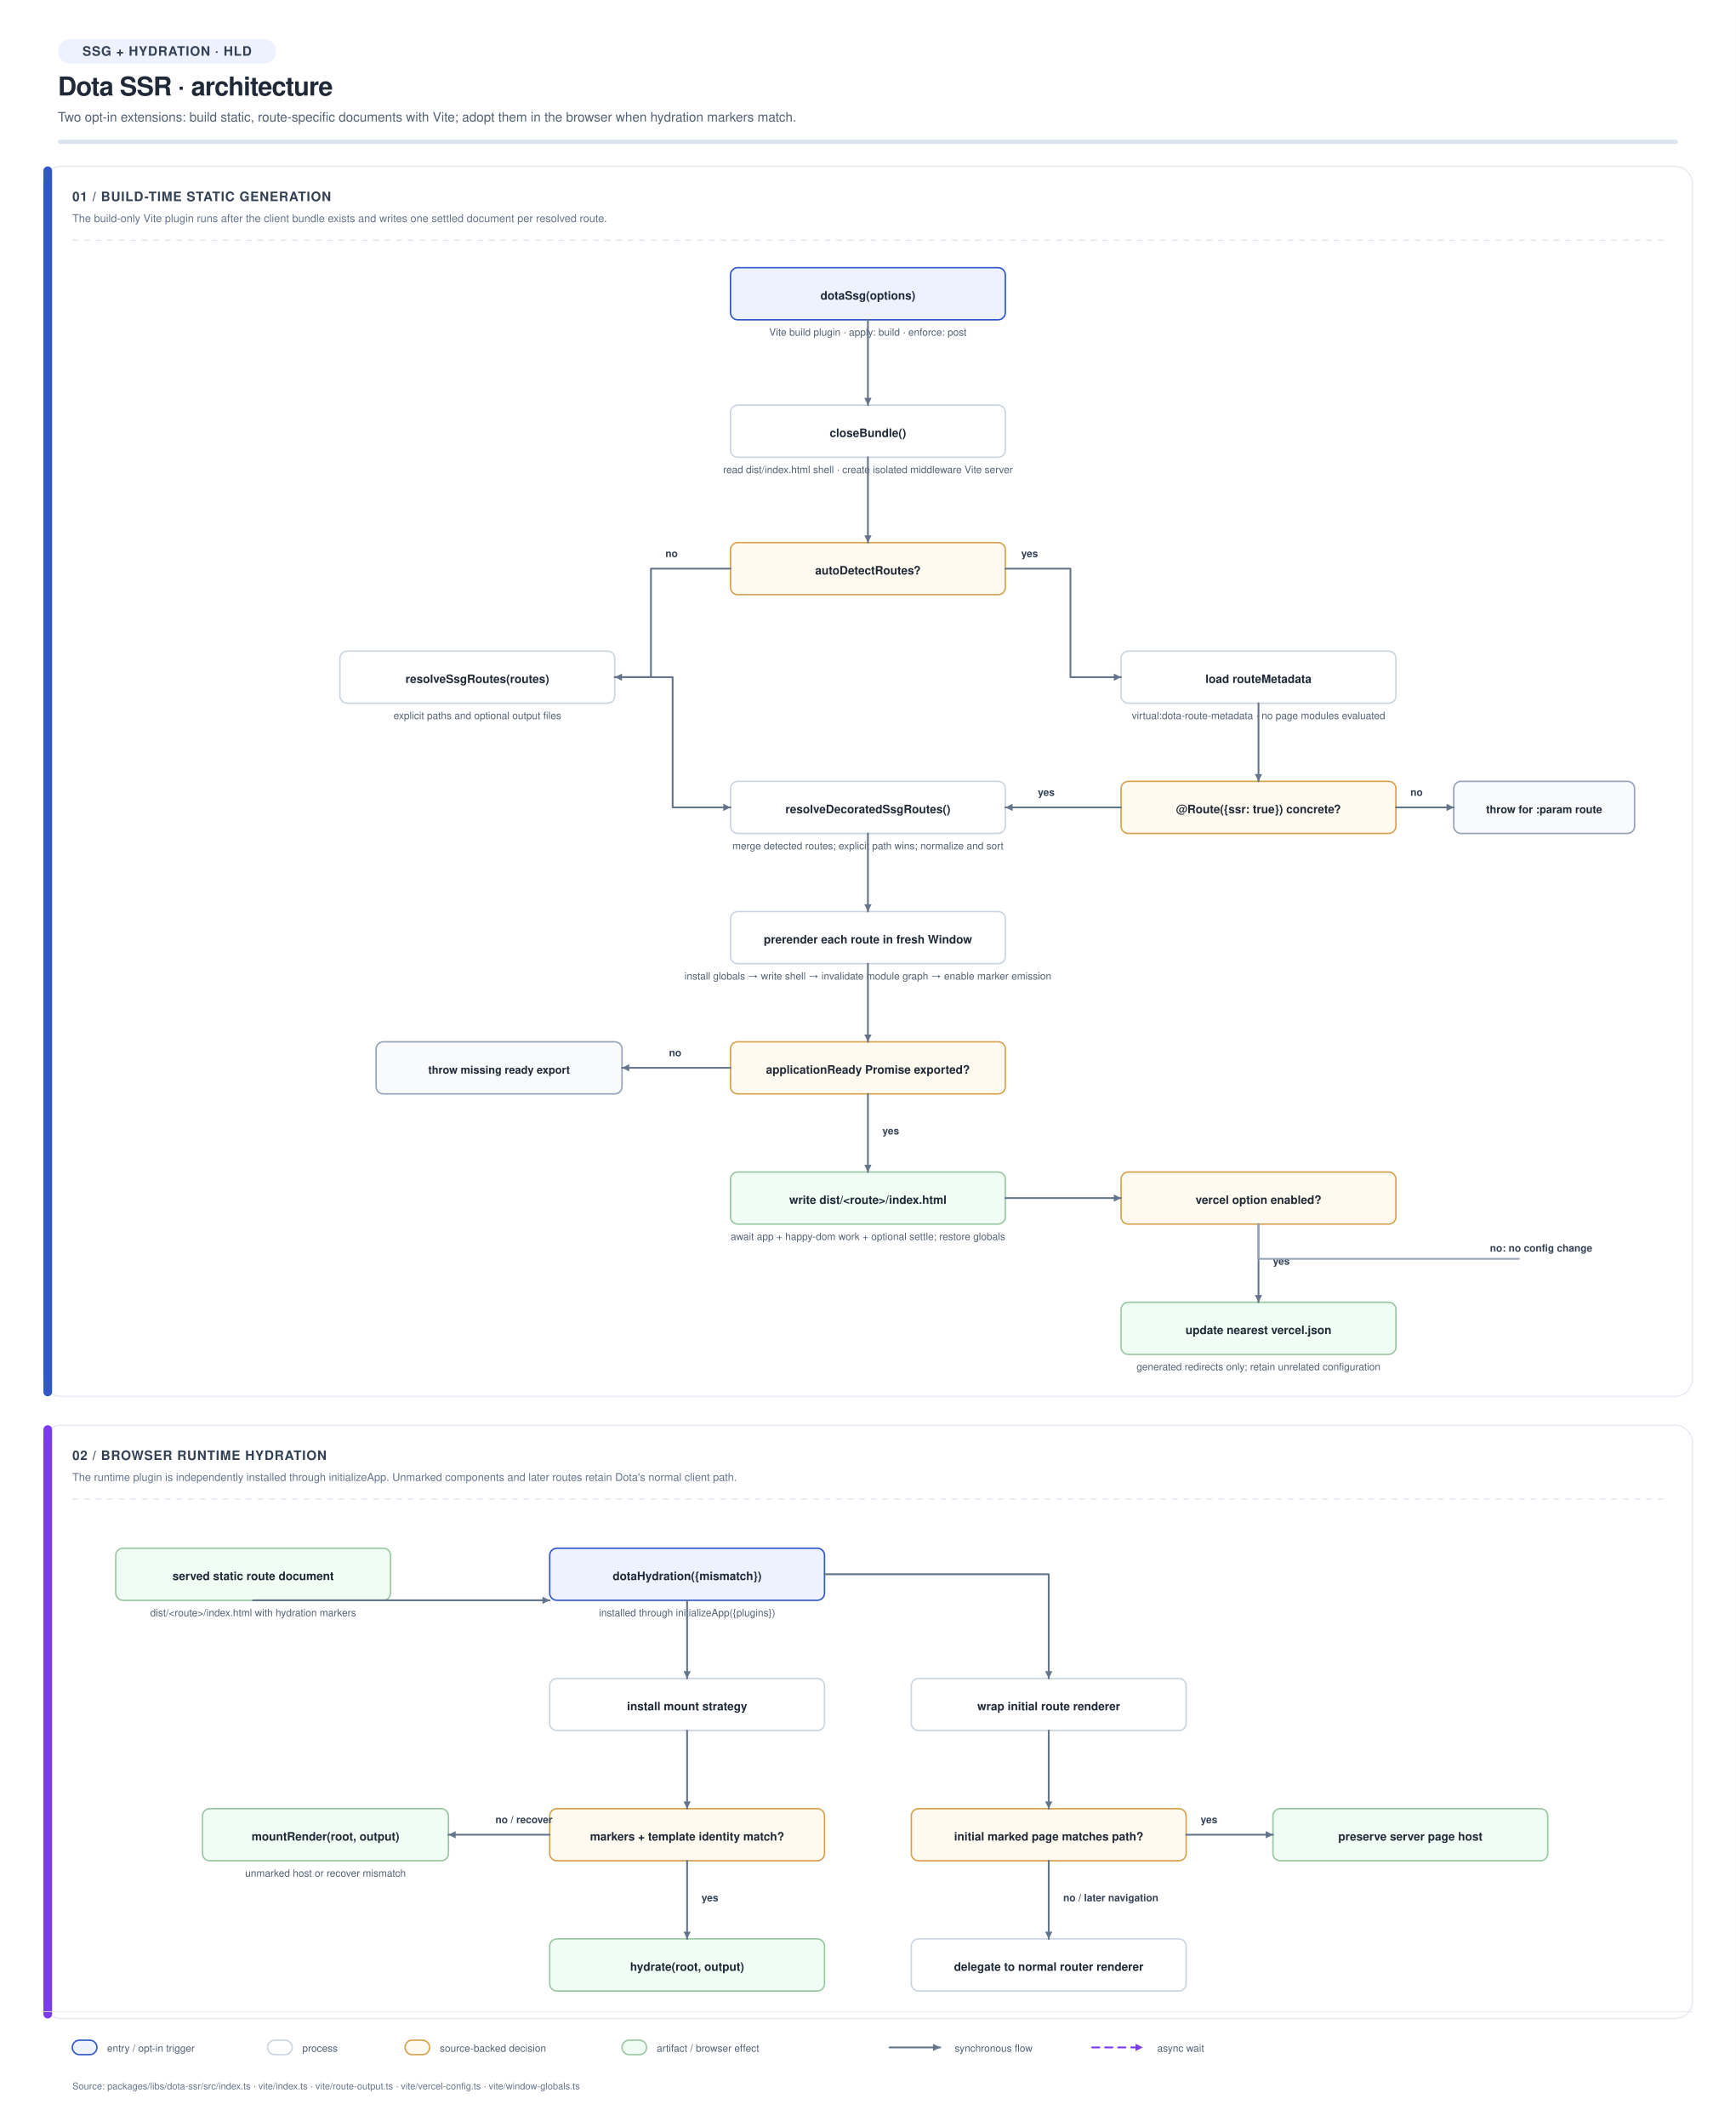
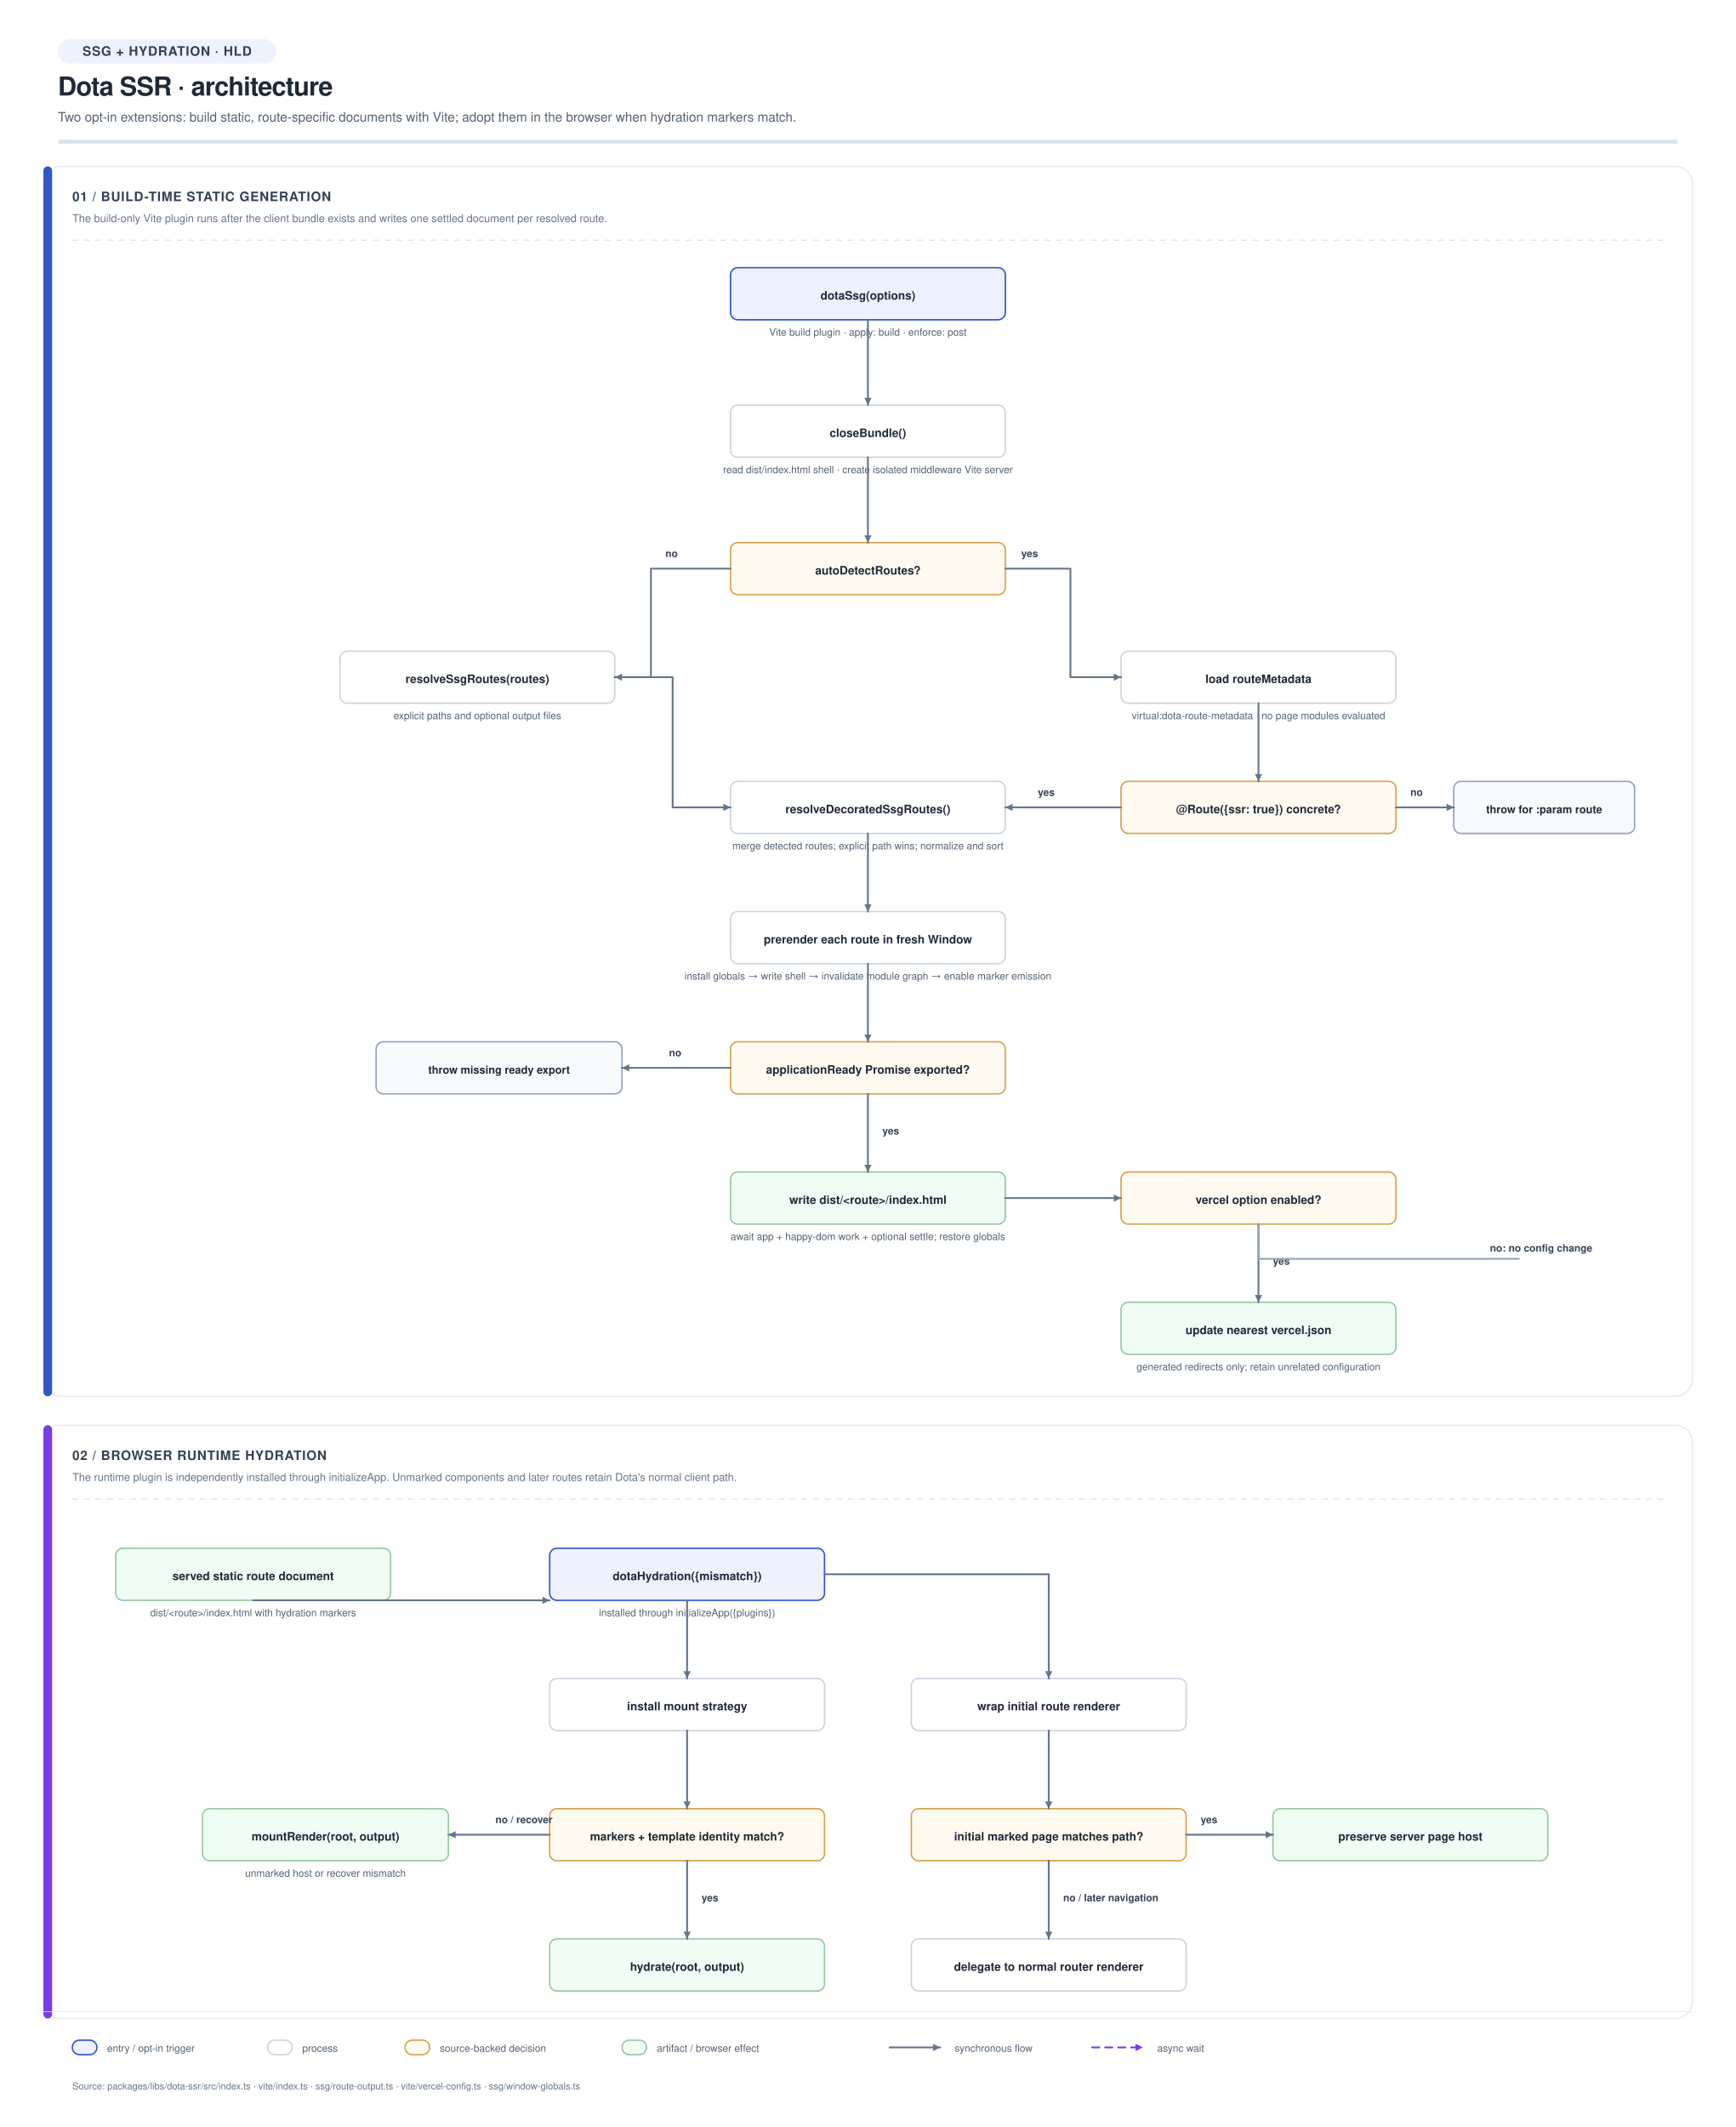
<svg xmlns="http://www.w3.org/2000/svg" viewBox="0 0 2400 2940" width="2400" height="2940" role="img" aria-labelledby="diagram-title diagram-desc">
  <defs>
    <marker id="arrow-solid" viewBox="0 0 10 10" refX="10" refY="5" markerWidth="10" markerHeight="10" orient="auto" markerUnits="userSpaceOnUse">
      <path d="M0 0 L10 5 L0 10 z" fill="#64748b" />
    </marker>
    <marker id="arrow-async" viewBox="0 0 10 10" refX="10" refY="5" markerWidth="10" markerHeight="10" orient="auto" markerUnits="userSpaceOnUse">
      <path d="M0 0 L10 5 L0 10 z" fill="#7c3aed" />
    </marker>
    <style>
      svg { background:#ffffff; text-rendering:geometricPrecision; }
      text { font-family:"DM Sans", "Poppins", Helvetica, Arial, sans-serif; fill:#1f2937; }
      .title { font-size:36px; font-weight:700; letter-spacing:-.025em; }
      .subtitle { font-size:18px; fill:#526174; }
      .section { font-size:18px; font-weight:700; letter-spacing:.05em; fill:#334155; }
      .lane { font-size:20px; font-weight:700; fill:#334155; }
      .lane-subtitle { font-size:15px; fill:#64748b; }
      .card-label { font-size:16px; font-weight:700; fill:#1f2937; }
      .annotation { font-size:14px; fill:#526174; }
      .branch { font-size:14px; font-weight:700; fill:#334155; }
      .terminal { font-size:15px; font-weight:700; fill:#1f2937; }
      .legend { font-size:14px; fill:#526174; }
      .source { font-size:13px; fill:#64748b; }
      .connector { fill:none; stroke:#64748b; stroke-width:2.5; stroke-linecap:round; stroke-linejoin:round; marker-end:url(#arrow-solid); }
      .connector-async { fill:none; stroke:#7c3aed; stroke-width:2.5; stroke-dasharray:10 8; stroke-linecap:round; stroke-linejoin:round; marker-end:url(#arrow-async); }
      .plain { fill:none; stroke:#94a3b8; stroke-width:2.5; stroke-linecap:round; stroke-linejoin:round; }
      .card { fill:#ffffff; stroke:#cbd5e1; stroke-width:2; rx:10; }
      .entry { fill:#eef2ff; stroke:#3157c9; }
      .decision { fill:#fffaf0; stroke:#d6a24e; }
      .effect { fill:#f0fdf4; stroke:#9ac7a3; }
      .skip { fill:#f8fafc; stroke:#94a3b8; }
      .panel { fill:#ffffff; stroke:#e2e8f0; stroke-width:1.5; }
      .rail { fill:#3157c9; }
      .dashed { fill:none; stroke:#dbe4ee; stroke-width:1.5; stroke-dasharray:8 8; }
    </style>
  </defs>
  <rect width="2400" height="2940" fill="#ffffff" />
  <rect x="80" y="54" width="302" height="34" rx="17" fill="#eef2ff" />
  <text x="231" y="77" text-anchor="middle" class="section" fill="#3157c9">SSG + HYDRATION · HLD</text>
  <text x="80" y="132" class="title">Dota SSR · architecture</text>
  <text x="80" y="168" class="subtitle">Two opt-in extensions: build static, route-specific documents with Vite; adopt them in the browser when hydration markers match.</text>
  <rect x="80" y="193" width="2240" height="6" rx="3" fill="#dbe4ee" />
  <rect x="60" y="230" width="2280" height="1700" rx="24" class="panel" />
  <rect x="60" y="230" width="12" height="1700" rx="6" class="rail" />
  <text x="100" y="278" class="section">01 / BUILD-TIME STATIC GENERATION</text>
  <text x="100" y="307" class="lane-subtitle">The build-only Vite plugin runs after the client bundle exists and writes one settled document per resolved route.</text>
  <path d="M100 332 H2300" class="dashed" />
  <rect x="1010" y="370" width="380" height="72" class="card entry" />
  <text x="1200" y="414" text-anchor="middle" class="card-label">dotaSsg(options)</text>
  <text x="1200" y="464" text-anchor="middle" class="annotation">Vite build plugin · apply: build · enforce: post</text>
  <rect x="1010" y="560" width="380" height="72" class="card" />
  <text x="1200" y="604" text-anchor="middle" class="card-label">closeBundle()</text>
  <text x="1200" y="654" text-anchor="middle" class="annotation">read dist/index.html shell · create isolated middleware Vite server</text>
  <rect x="1010" y="750" width="380" height="72" class="card decision" />
  <text x="1200" y="794" text-anchor="middle" class="card-label">autoDetectRoutes?</text>
  <rect x="470" y="900" width="380" height="72" class="card" />
  <text x="660" y="944" text-anchor="middle" class="card-label">resolveSsgRoutes(routes)</text>
  <text x="660" y="994" text-anchor="middle" class="annotation">explicit paths and optional output files</text>
  <rect x="1550" y="900" width="380" height="72" class="card" />
  <text x="1740" y="944" text-anchor="middle" class="card-label">load routeMetadata</text>
  <text x="1740" y="994" text-anchor="middle" class="annotation">virtual:dota-route-metadata · no page modules evaluated</text>
  <rect x="1550" y="1080" width="380" height="72" class="card decision" />
  <text x="1740" y="1124" text-anchor="middle" class="card-label">@Route({ssr: true}) concrete?</text>
  <rect x="2010" y="1080" width="250" height="72" class="card skip" />
  <text x="2135" y="1124" text-anchor="middle" class="terminal">throw for :param route</text>
  <rect x="1010" y="1080" width="380" height="72" class="card" />
  <text x="1200" y="1124" text-anchor="middle" class="card-label">resolveDecoratedSsgRoutes()</text>
  <text x="1200" y="1174" text-anchor="middle" class="annotation">merge detected routes; explicit path wins; normalize and sort</text>
  <rect x="1010" y="1260" width="380" height="72" class="card" />
  <text x="1200" y="1304" text-anchor="middle" class="card-label">prerender each route in fresh Window</text>
  <text x="1200" y="1354" text-anchor="middle" class="annotation">install globals → write shell → invalidate module graph → enable marker emission</text>
  <rect x="1010" y="1440" width="380" height="72" class="card decision" />
  <text x="1200" y="1484" text-anchor="middle" class="card-label">applicationReady Promise exported?</text>
  <rect x="520" y="1440" width="340" height="72" class="card skip" />
  <text x="690" y="1484" text-anchor="middle" class="terminal">throw missing ready export</text>
  <rect x="1010" y="1620" width="380" height="72" class="card effect" />
  <text x="1200" y="1664" text-anchor="middle" class="card-label">write dist/&lt;route&gt;/index.html</text>
  <text x="1200" y="1714" text-anchor="middle" class="annotation">await app + happy-dom work + optional settle; restore globals</text>
  <rect x="1550" y="1620" width="380" height="72" class="card decision" />
  <text x="1740" y="1664" text-anchor="middle" class="card-label">vercel option enabled?</text>
  <rect x="1550" y="1800" width="380" height="72" class="card effect" />
  <text x="1740" y="1844" text-anchor="middle" class="card-label">update nearest vercel.json</text>
  <text x="1740" y="1894" text-anchor="middle" class="annotation">generated redirects only; retain unrelated configuration</text>
  <path d="M1200 442 V560" class="connector" />
  <path d="M1200 632 V750" class="connector" />
  <path d="M1010 786 H900 V936 H850" class="connector" />
  <text x="920" y="770" class="branch">no</text>
  <path d="M1390 786 H1480 V936 H1550" class="connector" />
  <text x="1412" y="770" class="branch">yes</text>
  <path d="M1740 972 V1080" class="connector" />
  <path d="M1930 1116 H2010" class="connector" />
  <text x="1950" y="1100" class="branch">no</text>
  <path d="M1550 1116 H1480 V1116 H1390" class="connector" />
  <text x="1435" y="1100" class="branch">yes</text>
  <path d="M850 936 H930 V1116 H1010" class="connector" />
  <path d="M1200 1152 V1260" class="connector" />
  <path d="M1200 1332 V1440" class="connector" />
  <path d="M1010 1476 H860" class="connector" />
  <text x="925" y="1460" class="branch">no</text>
  <path d="M1200 1512 V1620" class="connector" />
  <text x="1220" y="1568" class="branch">yes</text>
  <path d="M1390 1656 H1550" class="connector" />
  <path d="M1740 1692 V1800" class="connector" />
  <text x="1760" y="1748" class="branch">yes</text>
  <path d="M1740 1692 V1740 H2100" class="plain" />
  <text x="2060" y="1730" class="branch">no: no config change</text>
  <rect x="60" y="1970" width="2280" height="820" rx="24" class="panel" />
  <rect x="60" y="1970" width="12" height="820" rx="6" fill="#7c3aed" />
  <text x="100" y="2018" class="section">02 / BROWSER RUNTIME HYDRATION</text>
  <text x="100" y="2047" class="lane-subtitle">The runtime plugin is independently installed through initializeApp. Unmarked components and later routes retain Dota's normal client path.</text>
  <path d="M100 2072 H2300" class="dashed" />
  <rect x="160" y="2140" width="380" height="72" class="card effect" />
  <text x="350" y="2184" text-anchor="middle" class="card-label">served static route document</text>
  <text x="350" y="2234" text-anchor="middle" class="annotation">dist/&lt;route&gt;/index.html with hydration markers</text>
  <rect x="760" y="2140" width="380" height="72" class="card entry" />
  <text x="950" y="2184" text-anchor="middle" class="card-label">dotaHydration({mismatch})</text>
  <text x="950" y="2234" text-anchor="middle" class="annotation">installed through initializeApp({plugins})</text>
  <rect x="760" y="2320" width="380" height="72" class="card" />
  <text x="950" y="2364" text-anchor="middle" class="card-label">install mount strategy</text>
  <rect x="1260" y="2320" width="380" height="72" class="card" />
  <text x="1450" y="2364" text-anchor="middle" class="card-label">wrap initial route renderer</text>
  <rect x="760" y="2500" width="380" height="72" class="card decision" />
  <text x="950" y="2544" text-anchor="middle" class="card-label">markers + template identity match?</text>
  <rect x="280" y="2500" width="340" height="72" class="card effect" />
  <text x="450" y="2544" text-anchor="middle" class="card-label">mountRender(root, output)</text>
  <text x="450" y="2594" text-anchor="middle" class="annotation">unmarked host or recover mismatch</text>
  <rect x="760" y="2680" width="380" height="72" class="card effect" />
  <text x="950" y="2724" text-anchor="middle" class="card-label">hydrate(root, output)</text>
  <rect x="1260" y="2500" width="380" height="72" class="card decision" />
  <text x="1450" y="2544" text-anchor="middle" class="card-label">initial marked page matches path?</text>
  <rect x="1760" y="2500" width="380" height="72" class="card effect" />
  <text x="1950" y="2544" text-anchor="middle" class="card-label">preserve server page host</text>
  <rect x="1260" y="2680" width="380" height="72" class="card" />
  <text x="1450" y="2724" text-anchor="middle" class="card-label">delegate to normal router renderer</text>
  <path d="M350 2212 H760" class="connector" />
  <path d="M950 2212 V2320" class="connector" />
  <path d="M1140 2176 H1450 V2320" class="connector" />
  <path d="M950 2392 V2500" class="connector" />
  <path d="M760 2536 H620" class="connector" />
  <text x="685" y="2520" class="branch">no / recover</text>
  <path d="M950 2572 V2680" class="connector" />
  <text x="970" y="2628" class="branch">yes</text>
  <path d="M1450 2392 V2500" class="connector" />
  <path d="M1640 2536 H1760" class="connector" />
  <text x="1660" y="2520" class="branch">yes</text>
  <path d="M1450 2572 V2680" class="connector" />
  <text x="1470" y="2628" class="branch">no / later navigation</text>
  <rect x="60" y="2780" width="2280" height="1" fill="#e2e8f0" />
  <rect x="100" y="2820" width="34" height="20" rx="5" class="card entry" />
  <text x="148" y="2836" class="legend">entry / opt-in trigger</text>
  <rect x="370" y="2820" width="34" height="20" rx="5" class="card" />
  <text x="418" y="2836" class="legend">process</text>
  <rect x="560" y="2820" width="34" height="20" rx="5" class="card decision" />
  <text x="608" y="2836" class="legend">source-backed decision</text>
  <rect x="860" y="2820" width="34" height="20" rx="5" class="card effect" />
  <text x="908" y="2836" class="legend">artifact / browser effect</text>
  <path d="M1230 2830 H1300" class="connector" />
  <text x="1320" y="2836" class="legend">synchronous flow</text>
  <path d="M1510 2830 H1580" class="connector-async" />
  <text x="1600" y="2836" class="legend">async wait</text>
-   <text x="100" y="2888" class="source">Source: packages/libs/dota-ssr/src/index.ts · vite/index.ts · vite/route-output.ts · vite/vercel-config.ts · vite/window-globals.ts</text>
+   <text x="100" y="2888" class="source">Source: packages/libs/dota-ssr/src/index.ts · vite/index.ts · ssg/route-output.ts · vite/vercel-config.ts · ssg/window-globals.ts</text>
</svg>
